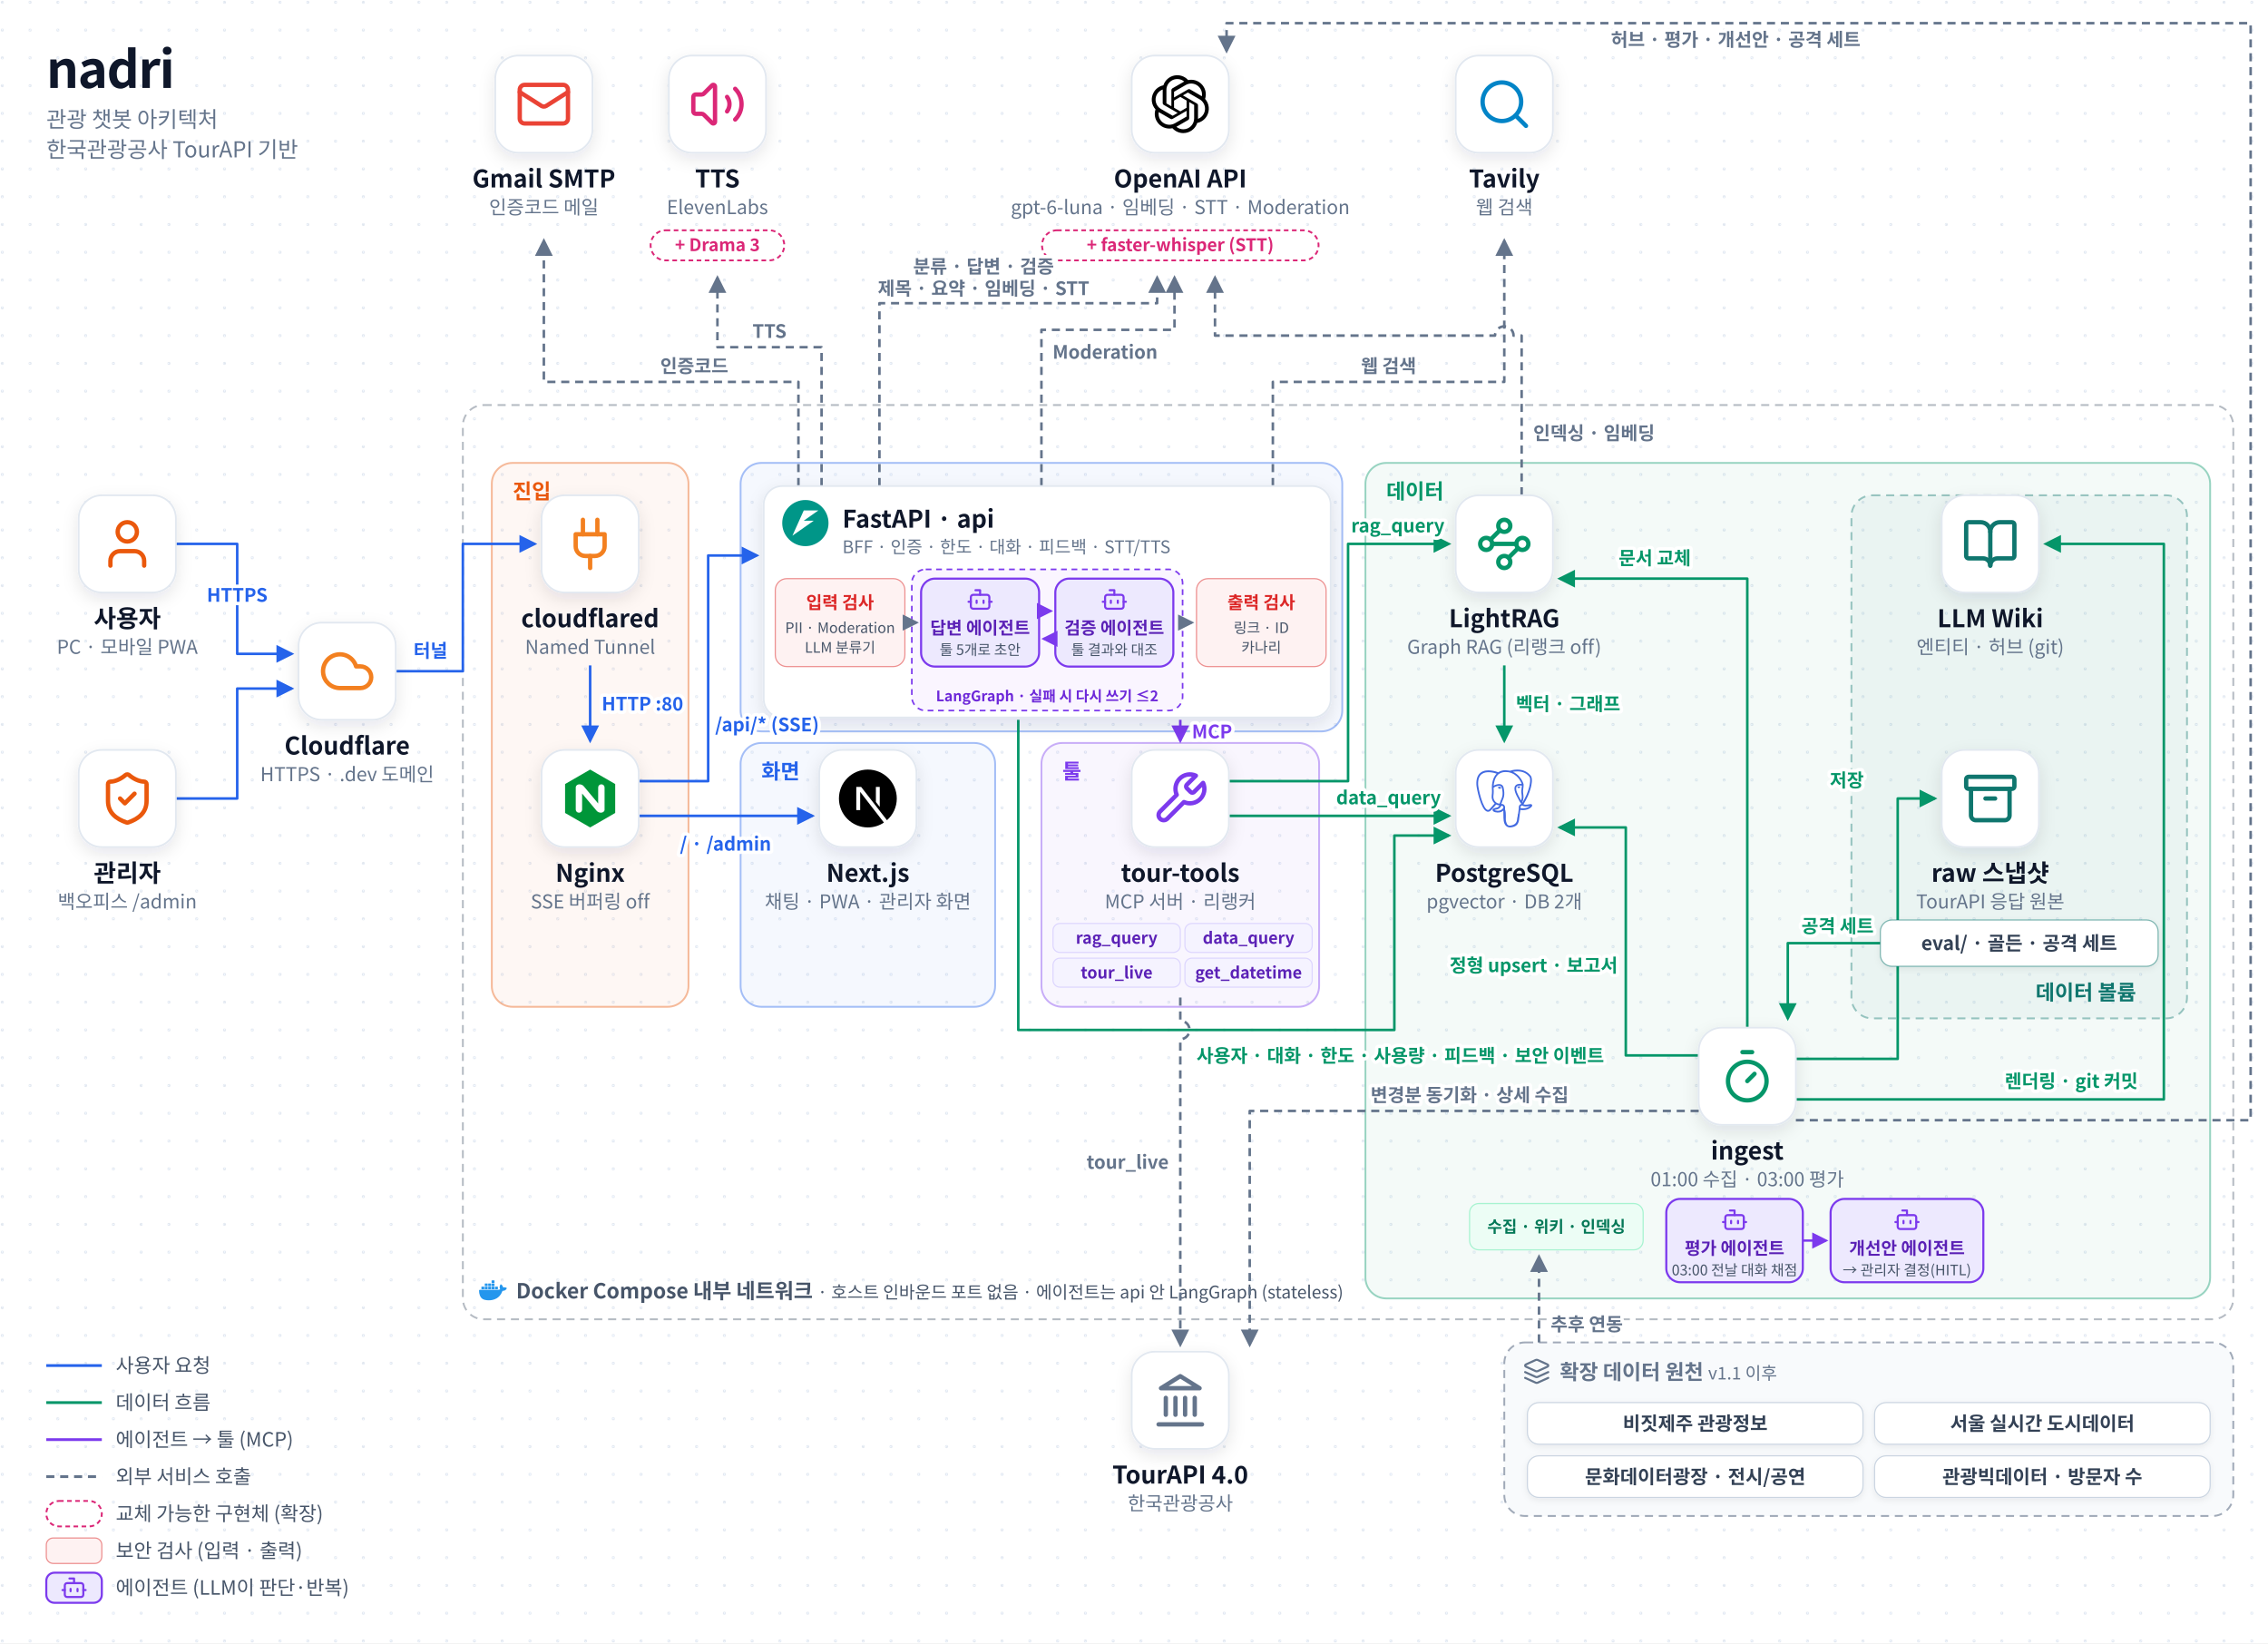
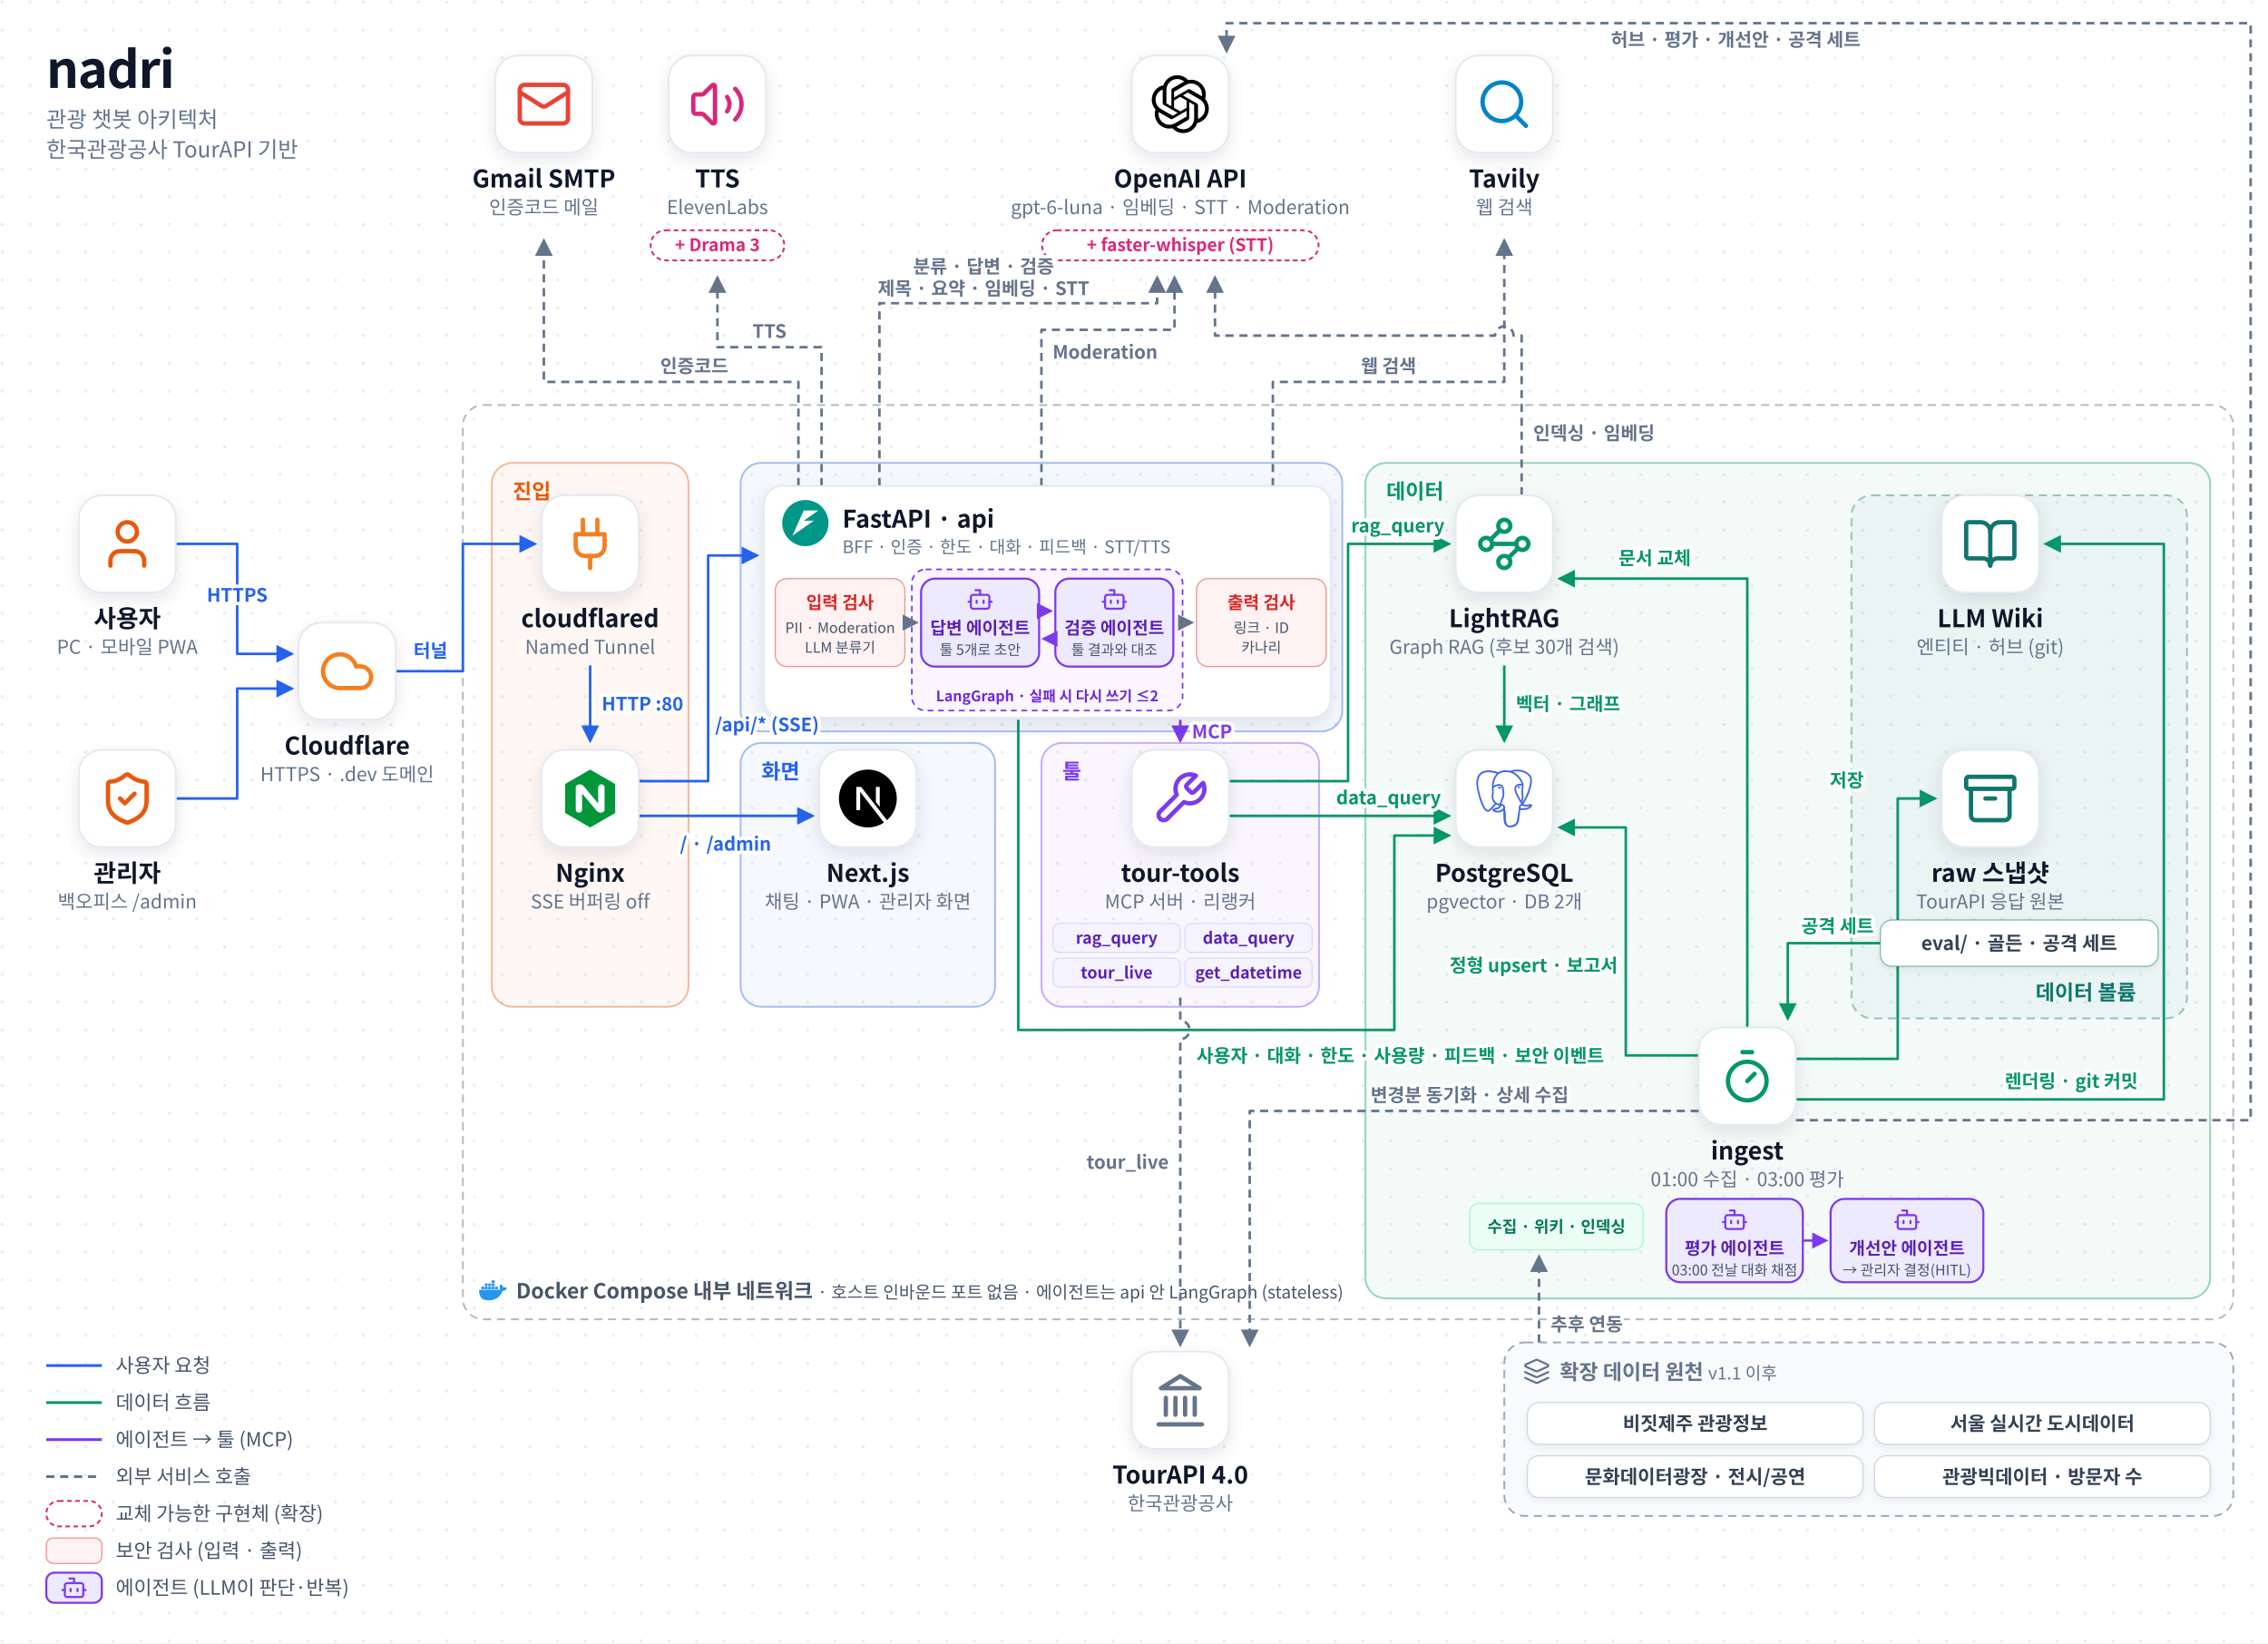
<svg xmlns="http://www.w3.org/2000/svg" width="1960" height="1420" viewBox="0 0 1960 1420">
  <defs>
    <pattern id="dots" width="24" height="24" patternUnits="userSpaceOnUse">
      <circle cx="2" cy="2" r="1.3" fill="#e2e8f0" />
    </pattern>
    <filter id="sh" x="-30%" y="-30%" width="160%" height="170%">
      <feDropShadow dx="0" dy="5" stdDeviation="7" flood-color="#0f172a" flood-opacity="0.10" />
    </filter>
    <filter id="sh2" x="-10%" y="-30%" width="120%" height="170%">
      <feDropShadow dx="0" dy="2" stdDeviation="3" flood-color="#0f172a" flood-opacity="0.07" />
    </filter>
    <marker id="m2563eb" viewBox="0 0 10 10" refX="8.5" refY="5" markerWidth="7" markerHeight="7" orient="auto-start-reverse">
      <path d="M0 0 L10 5 L0 10 z" fill="#2563eb" />
    </marker>
    <marker id="m7c3aed" viewBox="0 0 10 10" refX="8.5" refY="5" markerWidth="7" markerHeight="7" orient="auto-start-reverse">
      <path d="M0 0 L10 5 L0 10 z" fill="#7c3aed" />
    </marker>
    <marker id="m059669" viewBox="0 0 10 10" refX="8.5" refY="5" markerWidth="7" markerHeight="7" orient="auto-start-reverse">
      <path d="M0 0 L10 5 L0 10 z" fill="#059669" />
    </marker>
    <marker id="m64748b" viewBox="0 0 10 10" refX="8.5" refY="5" markerWidth="7" markerHeight="7" orient="auto-start-reverse">
      <path d="M0 0 L10 5 L0 10 z" fill="#64748b" />
    </marker>
    <style>
    text { font-family: 'Noto Sans CJK KR', 'Noto Sans KR', 'Apple SD Gothic Neo', 'Malgun Gothic', sans-serif; text-rendering: geometricPrecision; }
    .nt { font-size: 21px; font-weight: 700; fill: #0f172a; text-anchor: middle; }
    .ns { font-size: 16.5px; fill: #64748b; text-anchor: middle; }
    .ft { font-size: 18px; font-weight: 700; }
    .fs { font-size: 15px; font-weight: 500; }
    .el { font-size: 16px; font-weight: 700; paint-order: stroke; stroke: #ffffff; stroke-width: 6px; stroke-linejoin: round; }
    .pl { font-size: 15px; font-weight: 700; text-anchor: middle; }
    .ch { font-size: 14px; font-weight: 600; fill: #5b21b6; text-anchor: middle; }
    .xp { font-size: 16.5px; font-weight: 600; fill: #334155; text-anchor: middle; }
    .lg { font-size: 17px; fill: #475569; }
    .h1 { font-size: 44px; font-weight: 800; fill: #0f172a; letter-spacing: -1px; }
    .h2 { font-size: 19px; fill: #64748b; }
  </style>
  </defs>
  <style>.cht { font-size: 15px; font-weight: 700; } .chs { font-size: 12.5px; fill: #475569; } .nl { font-size: 21px; font-weight: 700; fill: #0f172a; } .sl { font-size: 15px; fill: #64748b; }</style>
  <rect width="100%" height="100%" fill="#ffffff" />
  <rect width="100%" height="100%" fill="url(#dots)" />
  <text x="40" y="76" class="h1">nadri</text>
  <text x="40" y="110" class="h2">관광 챗봇 아키텍처</text>
  <text x="40" y="136" class="h2">한국관광공사 TourAPI 기반</text>
  <rect x="400" y="350" width="1530" height="790" rx="18" fill="none" stroke="#475569" stroke-opacity="0.4" stroke-width="1.6" stroke-dasharray="7 5" />
  <svg x="414" y="1103" width="24" height="24" viewBox="0 0 24 24">
    <g fill="#2496ED">
      <path d="M13.983 11.078h2.119a.186.186 0 00.186-.185V9.006a.186.186 0 00-.186-.186h-2.119a.185.185 0 00-.185.185v1.888c0 .102.083.185.185.185m-2.954-5.43h2.118a.186.186 0 00.186-.186V3.574a.186.186 0 00-.186-.185h-2.118a.185.185 0 00-.185.185v1.888c0 .102.082.185.185.185m0 2.716h2.118a.187.187 0 00.186-.186V6.29a.186.186 0 00-.186-.185h-2.118a.185.185 0 00-.185.185v1.887c0 .102.082.185.185.186m-2.93 0h2.12a.186.186 0 00.184-.186V6.29a.185.185 0 00-.185-.185H8.1a.185.185 0 00-.185.185v1.887c0 .102.083.185.185.186m-2.964 0h2.119a.186.186 0 00.185-.186V6.29a.185.185 0 00-.185-.185H5.136a.186.186 0 00-.186.185v1.887c0 .102.084.185.186.186m5.893 2.715h2.118a.186.186 0 00.186-.185V9.006a.186.186 0 00-.186-.186h-2.118a.185.185 0 00-.185.185v1.888c0 .102.082.185.185.185m-2.93 0h2.12a.185.185 0 00.184-.185V9.006a.185.185 0 00-.184-.186h-2.12a.185.185 0 00-.184.185v1.888c0 .102.083.185.185.185m-2.964 0h2.119a.185.185 0 00.185-.185V9.006a.185.185 0 00-.184-.186h-2.12a.186.186 0 00-.186.186v1.887c0 .102.084.185.186.185m-2.92 0h2.12a.185.185 0 00.184-.185V9.006a.185.185 0 00-.184-.186h-2.12a.185.185 0 00-.184.185v1.888c0 .102.082.185.185.185M23.763 9.89c-.065-.051-.672-.51-1.954-.51-.338.001-.676.03-1.01.087-.248-1.7-1.653-2.53-1.716-2.566l-.344-.199-.226.327c-.284.438-.49.922-.612 1.43-.23.97-.09 1.882.403 2.661-.595.332-1.55.413-1.744.42H.751a.751.751 0 00-.75.748 11.376 11.376 0 00.692 4.062c.545 1.428 1.355 2.48 2.41 3.124 1.18.723 3.1 1.137 5.275 1.137.983.003 1.963-.086 2.93-.266a12.248 12.248 0 003.823-1.389c.98-.567 1.86-1.288 2.61-2.136 1.252-1.418 1.998-2.997 2.553-4.4h.221c1.372 0 2.215-.549 2.68-1.009.309-.293.55-.65.707-1.046l.098-.288Z" />
    </g>
  </svg>
  <text x="446" y="1122" class="ft" fill="#475569">Docker Compose 내부 네트워크 <tspan class="fs">· 호스트 인바운드 포트 없음 · 에이전트는 api 안 LangGraph (stateless)</tspan>
  </text>
  <rect x="425" y="400" width="170" height="470" rx="18" fill="#ea580c" fill-opacity="0.045" stroke="#ea580c" stroke-opacity="0.4" stroke-width="1.6" />
  <text x="443" y="431" class="ft" fill="#ea580c" text-anchor="start">진입</text>
  <rect x="640" y="400" width="520" height="232" rx="18" fill="#2563eb" fill-opacity="0.045" stroke="#2563eb" stroke-opacity="0.4" stroke-width="1.6" />
  <text x="1116" y="616" class="ft" fill="#2563eb" text-anchor="end">API</text>
  <rect x="640" y="642" width="220" height="228" rx="18" fill="#2563eb" fill-opacity="0.045" stroke="#2563eb" stroke-opacity="0.4" stroke-width="1.6" />
  <text x="658" y="673" class="ft" fill="#2563eb" text-anchor="start">화면</text>
  <rect x="900" y="642" width="240" height="228" rx="18" fill="#7c3aed" fill-opacity="0.045" stroke="#7c3aed" stroke-opacity="0.4" stroke-width="1.6" />
  <text x="918" y="673" class="ft" fill="#7c3aed" text-anchor="start">툴</text>
  <rect x="1180" y="400" width="730" height="722" rx="18" fill="#059669" fill-opacity="0.045" stroke="#059669" stroke-opacity="0.4" stroke-width="1.6" />
  <text x="1198" y="431" class="ft" fill="#059669" text-anchor="start">데이터</text>
  <rect x="1600" y="428" width="290" height="452" rx="18" fill="#0f766e" fill-opacity="0.04" stroke="#0f766e" stroke-opacity="0.4" stroke-width="1.6" stroke-dasharray="7 5" />
  <text x="1846" y="864" class="ft" fill="#0f766e" text-anchor="end">데이터 볼륨</text>
  <rect x="1300" y="1160" width="630" height="150" rx="18" fill="#f8fafc" stroke="#64748b" stroke-opacity="0.6" stroke-width="1.6" stroke-dasharray="7 5" />
  <svg x="1316" y="1173" width="24" height="24" viewBox="0 0 24 24">
    <g fill="none" stroke="#64748b" stroke-width="1.8" stroke-linecap="round" stroke-linejoin="round">
      <path d="m12.83 2.18a2 2 0 0 0-1.66 0L2.6 6.08a1 1 0 0 0 0 1.83l8.58 3.91a2 2 0 0 0 1.66 0l8.58-3.9a1 1 0 0 0 0-1.83Z" />
      <path d="m22 17.65-9.17 4.16a2 2 0 0 1-1.66 0L2 17.65" />
      <path d="m22 12.65-9.17 4.16a2 2 0 0 1-1.66 0L2 12.65" />
    </g>
  </svg>
  <text x="1348" y="1192" class="ft" fill="#64748b">확장 데이터 원천 <tspan class="fs">v1.1 이후</tspan>
  </text>
  <path d="M152 470 H205 V565 H252" fill="none" stroke="#2563eb" stroke-width="2.2" stroke-linejoin="round" marker-end="url(#m2563eb)" />
  <path d="M152 690 H205 V595 H252" fill="none" stroke="#2563eb" stroke-width="2.2" stroke-linejoin="round" marker-end="url(#m2563eb)" />
  <path d="M342 580 H400 V470 H462" fill="none" stroke="#2563eb" stroke-width="2.2" stroke-linejoin="round" marker-end="url(#m2563eb)" />
  <path d="M510 575 V640" fill="none" stroke="#2563eb" stroke-width="2.2" stroke-linejoin="round" marker-end="url(#m2563eb)" />
  <path d="M552 705 H702" fill="none" stroke="#2563eb" stroke-width="2.2" stroke-linejoin="round" marker-end="url(#m2563eb)" />
  <path d="M552 675 H612 V480 H654" fill="none" stroke="#2563eb" stroke-width="2.2" stroke-linejoin="round" marker-end="url(#m2563eb)" />
  <path d="M1020 622 V640" fill="none" stroke="#7c3aed" stroke-width="2.2" stroke-linejoin="round" marker-end="url(#m7c3aed)" />
  <path d="M1062 675 H1165 V470 H1252" fill="none" stroke="#059669" stroke-width="2.2" stroke-linejoin="round" marker-end="url(#m059669)" />
  <path d="M1062 705 H1252" fill="none" stroke="#059669" stroke-width="2.2" stroke-linejoin="round" marker-end="url(#m059669)" />
  <path d="M1300 575 V640" fill="none" stroke="#059669" stroke-width="2.2" stroke-linejoin="round" marker-end="url(#m059669)" />
  <path d="M880 622 V890 H1205 V722 H1252" fill="none" stroke="#059669" stroke-width="2.2" stroke-linejoin="round" marker-end="url(#m059669)" />
  <path d="M1468 912 H1405 V715 H1348" fill="none" stroke="#059669" stroke-width="2.2" stroke-linejoin="round" marker-end="url(#m059669)" />
  <path d="M1510 888 V500 H1348" fill="none" stroke="#059669" stroke-width="2.2" stroke-linejoin="round" marker-end="url(#m059669)" />
  <path d="M1552 915 H1640 V690 H1672" fill="none" stroke="#059669" stroke-width="2.2" stroke-linejoin="round" marker-end="url(#m059669)" />
  <path d="M1552 950 H1870 V470 H1768" fill="none" stroke="#059669" stroke-width="2.2" stroke-linejoin="round" marker-end="url(#m059669)" />
  <path d="M1625 815 H1545 V880" fill="none" stroke="#059669" stroke-width="2.2" stroke-linejoin="round" marker-end="url(#m059669)" />
  <path d="M690 420 V330 H470 V208" fill="none" stroke="#64748b" stroke-width="2.2" stroke-linejoin="round" stroke-dasharray="7 5" marker-end="url(#m64748b)" />
  <path d="M710 420 V300 H620 V240" fill="none" stroke="#64748b" stroke-width="2.2" stroke-linejoin="round" stroke-dasharray="7 5" marker-end="url(#m64748b)" />
  <path d="M760 420 V262 H1000 V240" fill="none" stroke="#64748b" stroke-width="2.2" stroke-linejoin="round" stroke-dasharray="7 5" marker-end="url(#m64748b)" />
  <path d="M900 420 V285 H1015 V240" fill="none" stroke="#64748b" stroke-width="2.2" stroke-linejoin="round" stroke-dasharray="7 5" marker-end="url(#m64748b)" />
  <path d="M1100 420 V330 H1300 V208" fill="none" stroke="#64748b" stroke-width="2.2" stroke-linejoin="round" stroke-dasharray="7 5" marker-end="url(#m64748b)" />
  <path d="M1315 428 V290 H1308 A8 8 0 0 0 1292 290 H1050 V240" fill="none" stroke="#64748b" stroke-width="2.2" stroke-linejoin="round" stroke-dasharray="7 5" marker-end="url(#m64748b)" />
  <path d="M1552 968 H1945 V20 H1060 V44" fill="none" stroke="#64748b" stroke-width="2.2" stroke-linejoin="round" stroke-dasharray="7 5" marker-end="url(#m64748b)" />
  <path d="M1020 862 V882 A8 8 0 0 1 1020 898 V1162" fill="none" stroke="#64748b" stroke-width="2.2" stroke-linejoin="round" stroke-dasharray="7 5" marker-end="url(#m64748b)" />
  <path d="M1468 960 H1080 V1162" fill="none" stroke="#64748b" stroke-width="2.2" stroke-linejoin="round" stroke-dasharray="7 5" marker-end="url(#m64748b)" />
  <path d="M1330 1160 V1086" fill="none" stroke="#64748b" stroke-width="2.2" stroke-linejoin="round" stroke-dasharray="7 5" marker-end="url(#m64748b)" />
  <rect x="68" y="428" width="84" height="84" rx="20" fill="#ffffff" stroke="#e2e8f0" stroke-width="1.5" filter="url(#sh)" />
  <svg x="85" y="445" width="50" height="50" viewBox="0 0 24 24">
    <g fill="none" stroke="#ea580c" stroke-width="1.8" stroke-linecap="round" stroke-linejoin="round">
      <path d="M19 21v-2a4 4 0 0 0-4-4H9a4 4 0 0 0-4 4v2" />
      <circle cx="12" cy="7" r="4" />
    </g>
  </svg>
  <text x="110" y="542" class="nt">사용자</text>
  <text x="110" y="565" class="ns">PC · 모바일 PWA</text>
  <rect x="68" y="648" width="84" height="84" rx="20" fill="#ffffff" stroke="#e2e8f0" stroke-width="1.5" filter="url(#sh)" />
  <svg x="85" y="665" width="50" height="50" viewBox="0 0 24 24">
    <g fill="none" stroke="#ea580c" stroke-width="1.8" stroke-linecap="round" stroke-linejoin="round">
      <path d="M20 13c0 5-3.5 7.5-7.66 8.95a1 1 0 0 1-.67-.01C7.5 20.5 4 18 4 13V6a1 1 0 0 1 1-1c2 0 4.5-1.2 6.24-2.72a1.17 1.17 0 0 1 1.52 0C14.51 3.81 17 5 19 5a1 1 0 0 1 1 1z" />
      <path d="m9 12 2 2 4-4" />
    </g>
  </svg>
  <text x="110" y="762" class="nt">관리자</text>
  <text x="110" y="785" class="ns">백오피스 /admin</text>
  <rect x="258" y="538" width="84" height="84" rx="20" fill="#ffffff" stroke="#e2e8f0" stroke-width="1.5" filter="url(#sh)" />
  <svg x="275" y="555" width="50" height="50" viewBox="0 0 24 24">
    <g fill="none" stroke="#f38020" stroke-width="1.8" stroke-linecap="round" stroke-linejoin="round">
      <path d="M17.5 19H9a7 7 0 1 1 6.71-9h1.79a4.5 4.5 0 1 1 0 9Z" />
    </g>
  </svg>
  <text x="300" y="652" class="nt">Cloudflare</text>
  <text x="300" y="675" class="ns">HTTPS · .dev 도메인</text>
  <rect x="468" y="428" width="84" height="84" rx="20" fill="#ffffff" stroke="#e2e8f0" stroke-width="1.5" filter="url(#sh)" />
  <svg x="485" y="445" width="50" height="50" viewBox="0 0 24 24">
    <g fill="none" stroke="#f38020" stroke-width="1.8" stroke-linecap="round" stroke-linejoin="round">
      <path d="M12 22v-5" />
      <path d="M9 8V2" />
      <path d="M15 8V2" />
      <path d="M18 8v5a4 4 0 0 1-4 4h-4a4 4 0 0 1-4-4V8Z" />
    </g>
  </svg>
  <text x="510" y="542" class="nt">cloudflared</text>
  <text x="510" y="565" class="ns">Named Tunnel</text>
  <rect x="468" y="648" width="84" height="84" rx="20" fill="#ffffff" stroke="#e2e8f0" stroke-width="1.5" filter="url(#sh)" />
  <svg x="485" y="665" width="50" height="50" viewBox="0 0 24 24">
    <g fill="#009639">
      <path d="M12 0L1.605 6v12L12 24l10.395-6V6L12 0zm6 16.59c0 .705-.646 1.29-1.529 1.29-.631 0-1.351-.255-1.801-.81l-6-7.141v6.66c0 .721-.57 1.29-1.274 1.29H7.32c-.721 0-1.29-.6-1.29-1.29V7.41c0-.705.63-1.29 1.5-1.29.646 0 1.38.255 1.83.81l5.97 7.141V7.41c0-.721.6-1.29 1.29-1.29h.075c.72 0 1.29.6 1.29 1.29v9.18H18z" />
    </g>
  </svg>
  <text x="510" y="762" class="nt">Nginx</text>
  <text x="510" y="785" class="ns">SSE 버퍼링 off</text>
  <rect x="660" y="420" width="490" height="200" rx="16" fill="#ffffff" stroke="#e2e8f0" stroke-width="1.5" filter="url(#sh)" />
  <svg x="676" y="432" width="40" height="40" viewBox="0 0 24 24">
    <g fill="#009688">
      <path d="M12 .039C5.373.038 0 5.393 0 11.999c-.001 6.607 5.372 11.963 12 11.963 6.628 0 12.001-5.356 12-11.963-0-6.606-5.373-11.96-12-11.96m-.829 5.415h7.55l-7.58 5.328h5.183L5.279 18.544q2.947-6.544 5.892-13.09" />
    </g>
  </svg>
  <text x="728" y="456" class="nl">FastAPI · api</text>
  <text x="728" y="478" class="sl">BFF · 인증 · 한도 · 대화 · 피드백 · STT/TTS</text>
  <rect x="788" y="492" width="234" height="122" rx="12" fill="#faf5ff" stroke="#7c3aed" stroke-width="1.4" stroke-dasharray="5 4" />
  <rect x="670" y="500" width="112" height="76" rx="10" fill="#fef2f2" stroke="#dc2626" stroke-opacity="0.5" />
  <text x="726.0" y="526" class="cht" fill="#dc2626" text-anchor="middle">입력 검사</text>
  <text x="726.0" y="547" class="chs" text-anchor="middle">PII · Moderation</text>
  <text x="726.0" y="564" class="chs" text-anchor="middle">LLM 분류기</text>
  <rect x="796" y="500" width="102" height="76" rx="12" fill="#ede9fe" stroke="#7c3aed" stroke-width="1.8" />
  <svg x="835.0" y="506" width="24" height="24" viewBox="0 0 24 24">
    <g fill="none" stroke="#7c3aed" stroke-width="1.8" stroke-linecap="round" stroke-linejoin="round">
      <path d="M12 8V4H8" />
      <rect width="16" height="12" x="4" y="8" rx="2" />
      <path d="M2 14h2" />
      <path d="M20 14h2" />
      <path d="M15 13v2" />
      <path d="M9 13v2" />
    </g>
  </svg>
  <text x="847.0" y="548" class="cht" fill="#5b21b6" text-anchor="middle">답변 에이전트</text>
  <text x="847.0" y="566" class="chs" text-anchor="middle">툴 5개로 초안</text>
  <rect x="912" y="500" width="102" height="76" rx="12" fill="#ede9fe" stroke="#7c3aed" stroke-width="1.8" />
  <svg x="951.0" y="506" width="24" height="24" viewBox="0 0 24 24">
    <g fill="none" stroke="#7c3aed" stroke-width="1.8" stroke-linecap="round" stroke-linejoin="round">
      <path d="M12 8V4H8" />
      <rect width="16" height="12" x="4" y="8" rx="2" />
      <path d="M2 14h2" />
      <path d="M20 14h2" />
      <path d="M15 13v2" />
      <path d="M9 13v2" />
    </g>
  </svg>
  <text x="963.0" y="548" class="cht" fill="#5b21b6" text-anchor="middle">검증 에이전트</text>
  <text x="963.0" y="566" class="chs" text-anchor="middle">툴 결과와 대조</text>
  <rect x="1034" y="500" width="112" height="76" rx="10" fill="#fef2f2" stroke="#dc2626" stroke-opacity="0.5" />
  <text x="1090.0" y="526" class="cht" fill="#dc2626" text-anchor="middle">출력 검사</text>
  <text x="1090.0" y="547" class="chs" text-anchor="middle">링크 · ID</text>
  <text x="1090.0" y="564" class="chs" text-anchor="middle">카나리</text>
  <text x="905" y="606" class="chs" text-anchor="middle" style="fill:#6d28d9;font-weight:700">LangGraph · 실패 시 다시 쓰기 ≤2</text>
  <path d="M782 538 H792" stroke="#94a3b8" stroke-width="2" marker-end="url(#m64748b)" />
  <path d="M898 528 H908" stroke="#7c3aed" stroke-width="2" marker-end="url(#m7c3aed)" />
  <path d="M912 552 H902" stroke="#7c3aed" stroke-width="2" marker-end="url(#m7c3aed)" />
  <path d="M1022 538 H1030" stroke="#94a3b8" stroke-width="2" marker-end="url(#m64748b)" />
  <rect x="708" y="648" width="84" height="84" rx="20" fill="#ffffff" stroke="#e2e8f0" stroke-width="1.5" filter="url(#sh)" />
  <svg x="725" y="665" width="50" height="50" viewBox="0 0 24 24">
    <g fill="#000000">
      <path d="M18.665 21.978C16.758 23.255 14.465 24 12 24 5.377 24 0 18.623 0 12S5.377 0 12 0s12 5.377 12 12c0 3.583-1.574 6.801-4.067 9.001L9.219 7.2H7.2v9.596h1.615V9.251l9.85 12.727Zm-3.332-8.533 1.6 2.061V7.2h-1.6v6.245Z" />
    </g>
  </svg>
  <text x="750" y="762" class="nt">Next.js</text>
  <text x="750" y="785" class="ns">채팅 · PWA · 관리자 화면</text>
  <rect x="978" y="648" width="84" height="84" rx="20" fill="#ffffff" stroke="#e2e8f0" stroke-width="1.5" filter="url(#sh)" />
  <svg x="995" y="665" width="50" height="50" viewBox="0 0 24 24">
    <g fill="none" stroke="#7c3aed" stroke-width="1.8" stroke-linecap="round" stroke-linejoin="round">
      <path d="M14.7 6.3a1 1 0 0 0 0 1.4l1.6 1.6a1 1 0 0 0 1.4 0l3.77-3.77a6 6 0 0 1-7.94 7.94l-6.91 6.91a2.12 2.12 0 0 1-3-3l6.91-6.91a6 6 0 0 1 7.94-7.94l-3.76 3.76z" />
    </g>
  </svg>
  <text x="1020" y="762" class="nt">tour-tools</text>
  <text x="1020" y="785" class="ns">MCP 서버 · 리랭커</text>
  <rect x="910" y="798" width="110" height="25" rx="6" fill="#f5f3ff" stroke="#ddd6fe" />
  <text x="965" y="815.5" class="ch">rag_query</text>
  <rect x="1024" y="798" width="110" height="25" rx="6" fill="#f5f3ff" stroke="#ddd6fe" />
  <text x="1079" y="815.5" class="ch">data_query</text>
  <rect x="910" y="828" width="110" height="25" rx="6" fill="#f5f3ff" stroke="#ddd6fe" />
  <text x="965" y="845.5" class="ch">tour_live</text>
  <rect x="1024" y="828" width="110" height="25" rx="6" fill="#f5f3ff" stroke="#ddd6fe" />
  <text x="1079" y="845.5" class="ch">get_datetime</text>
  <rect x="1258" y="428" width="84" height="84" rx="20" fill="#ffffff" stroke="#e2e8f0" stroke-width="1.5" filter="url(#sh)" />
  <svg x="1275" y="445" width="50" height="50" viewBox="0 0 24 24">
    <g fill="none" stroke="#059669" stroke-width="1.8" stroke-linecap="round" stroke-linejoin="round">
      <circle cx="12" cy="4.5" r="2.5" />
      <path d="m10.2 6.3-3.9 3.9" />
      <circle cx="4.5" cy="12" r="2.5" />
      <path d="M7 12h10" />
      <circle cx="19.5" cy="12" r="2.5" />
      <path d="m13.8 17.7 3.9-3.9" />
      <circle cx="12" cy="19.5" r="2.5" />
    </g>
  </svg>
  <text x="1300" y="542" class="nt">LightRAG</text>
-   <text x="1300" y="565" class="ns">Graph RAG (리랭크 off)</text>
+   <text x="1300" y="565" class="ns">Graph RAG (후보 30개 검색)</text>
  <rect x="1258" y="648" width="84" height="84" rx="20" fill="#ffffff" stroke="#e2e8f0" stroke-width="1.5" filter="url(#sh)" />
  <svg x="1275" y="665" width="50" height="50" viewBox="0 0 24 24">
    <g fill="#4169E1">
      <path d="M23.559 14.723a.527.527 0 0 0-.056-.119c-.139-.263-.477-.342-1.007-.232-1.653.341-2.293.131-2.526-.019 1.342-2.048 2.445-4.522 3.041-6.83.271-1.051.798-3.524.122-4.732a1.564 1.564 0 0 0-.151-.235C21.693.909 19.801.025 17.51.001c-1.495-.016-2.771.346-3.116.479a9.449 9.449 0 0 0-.516-.082 8.044 8.044 0 0 0-1.311-.128c-1.182-.018-2.204.264-3.05.841-.857-.321-4.789-1.645-7.222.079C.936 2.153.309 3.873.43 6.304c.041.818.507 3.334 1.242 5.744.46 1.506.939 2.702 1.433 3.582.553.994 1.126 1.593 1.714 1.79.447.149 1.133.144 1.858-.728.801-.964 1.59-1.826 1.945-2.207.435.235.906.362 1.39.377a.057.057 0 0 0 0.0.004 11.031 11.031 0 0 0-.247.305c-.339.43-.409.52-1.5.744-.31.064-1.134.234-1.146.811-.003.122.033.231.092.327.227.423.922.61 1.015.633 1.335.334 2.504.092 3.371-.679-.017 2.231.077 4.417.345 5.087.221.553.762 1.905 2.469 1.904.251 0 .526-.029.83-.094 1.782-.382 2.556-1.17 2.855-2.906.15-.871.402-2.875.539-4.101.017-.07.036-.121.057-.136.001-.001.07-.047.427.031a.367.367 0 0 0 .044.007l.254.022.015.001c.847.038 1.911-.143 2.531-.431.644-.299 1.806-1.032 1.595-1.67zM2.371 11.877c-.744-2.436-1.178-4.885-1.212-5.572-.109-2.171.417-3.683 1.562-4.493 1.837-1.299 4.84-.541 6.108-.13-.003.003-.007.006-.01.009-2.024 2.044-1.976 5.536-1.971 5.75-0.0.082.007.199.016.359.035.587.1 1.68-.073 2.918-.161 1.15.194 2.276.973 3.089.081.084.165.163.252.237-.347.371-1.1 1.193-1.903 2.158-.568.682-.96.552-1.089.509-.392-.131-.813-.587-1.238-1.322-.48-.839-.964-2.032-1.415-3.513zm6.007 5.087c-.171-.043-.327-.113-.432-.177.089-.039.237-.09.483-.141 1.283-.264 1.482-.451 1.914-1.0.099-.126.212-.269.367-.443a.355.355 0 0 0 .074-.13c.171-.151.272-.11.437-.042.156.065.308.26.369.475.029.102.062.294-.045.444-.904 1.266-2.222 1.249-3.168 1.013zm2.094-3.988-.052.141c-.133.357-.257.688-.333 1.003-.667-.002-1.317-.287-1.81-.802-.628-.655-.913-1.566-.782-2.5.183-1.308.115-2.447.079-3.059-.005-.086-.009-.161-.012-.22.296-.262 1.666-.996 2.643-.772.446.102.718.406.831.928.585 2.704.077 3.831-.33 4.736-.084.187-.163.363-.231.545zm7.364 4.572c-.017.177-.036.376-.062.596l-.146.438a.355.355 0 0 0-.018.108c-.006.475-.054.649-.115.869-.063.229-.135.489-.179 1.058-.11 1.414-.878 2.227-2.417 2.557-1.516.325-1.784-.497-2.021-1.222a6.582 6.582 0 0 0-.077-.227c-.215-.586-.191-1.412-.157-2.555.017-.561-.025-1.901-.33-2.646.004-.293.011-.591.019-.892a.353.353 0 0 0-.015-.113 1.493 1.493 0 0 0-.044-.208c-.123-.428-.421-.787-.78-.935-.142-.059-.404-.167-.718-.087.067-.276.183-.588.309-.925l.053-.142c.059-.16.134-.326.213-.501.426-.948 1.011-2.245.377-5.177-.237-1.098-1.03-1.634-2.232-1.51-.721.075-1.38.365-1.709.532a5.672 5.672 0 0 0-.196.104c.092-1.106.439-3.174 1.736-4.482a4.031 4.031 0 0 1 .303-.276.353.353 0 0 0 .145-.064c.752-.571 1.694-.851 2.802-.833.409.007.802.034 1.174.081 1.939.354 3.244 1.447 4.036 2.383.814.962 1.255 1.931 1.431 2.454-1.323-.135-2.223.127-2.68.779-.993 1.419.543 4.173 1.281 5.496.135.243.252.452.289.541.24.583.551.971.779 1.255.07.087.137.171.189.245-.401.116-1.121.383-1.055 1.717-.012.156-.042.447-.083.815-.046.208-.07.46-.099.766zm.89-1.621c-.041-.832.269-.918.597-1.01a2.857 2.857 0 0 0 .135-.041 1.202 1.202 0 0 0 .134.103c.57.377 1.582.421 3.007.134-.202.177-.519.399-.953.601-.41.19-1.096.333-1.747.364-.72.034-1.086-.081-1.172-.151zm.57-9.271c-.006.351-.054.669-.105 1.002-.055.358-.112.727-.126 1.176-.014.437.04.891.093 1.33.107.887.216 1.8-.207 2.701a3.527 3.527 0 0 1-.188-.386c-.053-.128-.167-.333-.325-.616-.616-1.104-2.057-3.69-1.319-4.745.38-.543 1.341-.566 2.178-.463zm.228 7.014a12.376 12.376 0 0 0-.085-.107l-.035-.044c.726-1.2.584-2.386.458-3.438-.052-.432-.101-.84-.088-1.223.013-.406.067-.754.118-1.091.064-.415.129-.844.111-1.351.013-.053.019-.116.012-.19-.046-.485-.6-1.938-1.729-3.253-.608-.707-1.49-1.497-2.689-2.039.525-.107 1.233-.203 2.024-.186 2.051.046 3.675.814 4.824 2.282a.908.908 0 0 1 .067.1c.723 1.356-.276 6.275-2.987 10.54zm-8.817-6.116c-.025.179-.309.422-.621.422a.582.582 0 0 1-.081-.006c-.187-.026-.377-.144-.506-.316-.046-.06-.12-.178-.105-.284.005-.04.026-.099.092-.149.118-.089.352-.123.61-.087.316.044.643.194.611.419zm7.931-.411c.011.079-.049.201-.153.31-.068.072-.212.196-.408.223a.546.546 0 0 1-.075.005c-.293 0-.541-.234-.561-.372-.024-.176.264-.311.561-.352.297-.041.611.009.636.185z" />
    </g>
  </svg>
  <text x="1300" y="762" class="nt">PostgreSQL</text>
  <text x="1300" y="785" class="ns">pgvector · DB 2개</text>
  <rect x="1678" y="428" width="84" height="84" rx="20" fill="#ffffff" stroke="#e2e8f0" stroke-width="1.5" filter="url(#sh)" />
  <svg x="1695" y="445" width="50" height="50" viewBox="0 0 24 24">
    <g fill="none" stroke="#0f766e" stroke-width="1.8" stroke-linecap="round" stroke-linejoin="round">
      <path d="M12 7v14" />
      <path d="M3 18a1 1 0 0 1-1-1V4a1 1 0 0 1 1-1h5a4 4 0 0 1 4 4 4 4 0 0 1 4-4h5a1 1 0 0 1 1 1v13a1 1 0 0 1-1 1h-6a3 3 0 0 0-3 3 3 3 0 0 0-3-3z" />
    </g>
  </svg>
  <text x="1720" y="542" class="nt">LLM Wiki</text>
  <text x="1720" y="565" class="ns">엔티티 · 허브 (git)</text>
  <rect x="1678" y="648" width="84" height="84" rx="20" fill="#ffffff" stroke="#e2e8f0" stroke-width="1.5" filter="url(#sh)" />
  <svg x="1695" y="665" width="50" height="50" viewBox="0 0 24 24">
    <g fill="none" stroke="#0f766e" stroke-width="1.8" stroke-linecap="round" stroke-linejoin="round">
      <rect width="20" height="5" x="2" y="3" rx="1" />
      <path d="M4 8v11a2 2 0 0 0 2 2h12a2 2 0 0 0 2-2V8" />
      <path d="M10 12h4" />
    </g>
  </svg>
  <text x="1720" y="762" class="nt">raw 스냅샷</text>
  <text x="1720" y="785" class="ns">TourAPI 응답 원본</text>
  <rect x="1625" y="795" width="240" height="40" rx="10" fill="#ffffff" stroke="#0f766e" stroke-opacity="0.5" filter="url(#sh2)" />
  <text x="1745" y="821" class="xp">eval/ · 골든 · 공격 세트</text>
  <rect x="1468" y="888" width="84" height="84" rx="20" fill="#ffffff" stroke="#e2e8f0" stroke-width="1.5" filter="url(#sh)" />
  <svg x="1485" y="905" width="50" height="50" viewBox="0 0 24 24">
    <g fill="none" stroke="#059669" stroke-width="1.8" stroke-linecap="round" stroke-linejoin="round">
      <line x1="10" x2="14" y1="2" y2="2" />
      <line x1="12" x2="15" y1="14" y2="11" />
      <circle cx="12" cy="14" r="8" />
    </g>
  </svg>
  <text x="1510" y="1002" class="nt">ingest</text>
  <text x="1510" y="1025" class="ns">01:00 수집 · 03:00 평가</text>
  <rect x="1270" y="1040" width="150" height="40" rx="8" fill="#ecfdf5" stroke="#a7f3d0" />
  <text x="1345" y="1065" class="ch" style="fill:#047857">수집 · 위키 · 인덱싱</text>
  <rect x="1440" y="1036" width="118" height="72" rx="12" fill="#ede9fe" stroke="#7c3aed" stroke-width="1.8" />
  <svg x="1487.0" y="1042" width="24" height="24" viewBox="0 0 24 24">
    <g fill="none" stroke="#7c3aed" stroke-width="1.8" stroke-linecap="round" stroke-linejoin="round">
      <path d="M12 8V4H8" />
      <rect width="16" height="12" x="4" y="8" rx="2" />
      <path d="M2 14h2" />
      <path d="M20 14h2" />
      <path d="M15 13v2" />
      <path d="M9 13v2" />
    </g>
  </svg>
  <text x="1499.0" y="1084" class="cht" fill="#5b21b6" text-anchor="middle">평가 에이전트</text>
  <text x="1499.0" y="1102" class="chs" text-anchor="middle">03:00 전날 대화 채점</text>
  <rect x="1582" y="1036" width="132" height="72" rx="12" fill="#ede9fe" stroke="#7c3aed" stroke-width="1.8" />
  <svg x="1636.0" y="1042" width="24" height="24" viewBox="0 0 24 24">
    <g fill="none" stroke="#7c3aed" stroke-width="1.8" stroke-linecap="round" stroke-linejoin="round">
      <path d="M12 8V4H8" />
      <rect width="16" height="12" x="4" y="8" rx="2" />
      <path d="M2 14h2" />
      <path d="M20 14h2" />
      <path d="M15 13v2" />
      <path d="M9 13v2" />
    </g>
  </svg>
  <text x="1648.0" y="1084" class="cht" fill="#5b21b6" text-anchor="middle">개선안 에이전트</text>
  <text x="1648.0" y="1102" class="chs" text-anchor="middle">→ 관리자 결정(HITL)</text>
  <path d="M1558 1072 H1578" stroke="#7c3aed" stroke-width="2" marker-end="url(#m7c3aed)" />
  <rect x="428" y="48" width="84" height="84" rx="20" fill="#ffffff" stroke="#e2e8f0" stroke-width="1.5" filter="url(#sh)" />
  <svg x="445" y="65" width="50" height="50" viewBox="0 0 24 24">
    <g fill="none" stroke="#ea4335" stroke-width="1.8" stroke-linecap="round" stroke-linejoin="round">
      <rect width="20" height="16" x="2" y="4" rx="2" />
      <path d="m22 7-8.97 5.7a1.94 1.94 0 0 1-2.06 0L2 7" />
    </g>
  </svg>
  <text x="470" y="162" class="nt">Gmail SMTP</text>
  <text x="470" y="185" class="ns">인증코드 메일</text>
  <rect x="578" y="48" width="84" height="84" rx="20" fill="#ffffff" stroke="#e2e8f0" stroke-width="1.5" filter="url(#sh)" />
  <svg x="595" y="65" width="50" height="50" viewBox="0 0 24 24">
    <g fill="none" stroke="#db2777" stroke-width="1.8" stroke-linecap="round" stroke-linejoin="round">
      <path d="M11 4.702a.705.705 0 0 0-1.203-.498L6.413 7.587A1.4 1.4 0 0 1 5.416 8H3a1 1 0 0 0-1 1v6a1 1 0 0 0 1 1h2.416a1.4 1.4 0 0 1 .997.413l3.383 3.384A.705.705 0 0 0 11 19.298z" />
      <path d="M16 9a5 5 0 0 1 0 6" />
      <path d="M19.364 18.364a9 9 0 0 0 0-12.728" />
    </g>
  </svg>
  <text x="620" y="162" class="nt">TTS</text>
  <text x="620" y="185" class="ns">ElevenLabs</text>
  <rect x="562.25" y="199" width="115.5" height="26" rx="13" fill="#fff" stroke="#db2777" stroke-width="1.6" stroke-dasharray="4 3" />
  <text x="620" y="217" class="pl" fill="#db2777">+ Drama 3</text>
  <rect x="978" y="48" width="84" height="84" rx="20" fill="#ffffff" stroke="#e2e8f0" stroke-width="1.5" filter="url(#sh)" />
  <svg x="995" y="65" width="50" height="50" viewBox="0 0 24 24">
    <g fill="#000000">
      <path d="M22.282 9.821a5.985 5.985 0 0 0-.516-4.911 6.046 6.046 0 0 0-6.51-2.9A6.065 6.065 0 0 0 4.981 4.182a5.985 5.985 0 0 0-3.998 2.9 6.046 6.046 0 0 0 .743 7.097 5.98 5.98 0 0 0 .511 4.911 6.051 6.051 0 0 0 6.515 2.9A5.985 5.985 0 0 0 13.26 24a6.056 6.056 0 0 0 5.772-4.206 5.989 5.989 0 0 0 3.998-2.9 6.056 6.056 0 0 0-.748-7.073zm-9.022 12.608a4.476 4.476 0 0 1-2.876-1.041l.142-.08 4.778-2.758a.795.795 0 0 0 .393-.681v-6.737l2.02 1.169a.071.071 0 0 1 .038.052v5.583a4.504 4.504 0 0 1-4.495 4.494zm-9.661-4.125a4.471 4.471 0 0 1-.535-3.014l.142.085 4.783 2.758a.771.771 0 0 0 .781 0l5.843-3.369v2.332a.08.08 0 0 1-.033.061L9.74 19.95a4.499 4.499 0 0 1-6.141-1.646zM2.341 7.896a4.485 4.485 0 0 1 2.365-1.973V11.6a.766.766 0 0 0 .388.676l5.814 3.354-2.02 1.169a.076.076 0 0 1-.071 0l-4.83-2.787A4.504 4.504 0 0 1 2.341 7.872zm16.596 3.856L13.104 8.364 15.119 7.2a.076.076 0 0 1 .071 0l4.83 2.791a4.494 4.494 0 0 1-.676 8.104v-5.677a.79.79 0 0 0-.407-.667zm2.011-3.023l-.142-.085-4.774-2.782a.776.776 0 0 0-.785 0L9.409 9.23V6.897a.066.066 0 0 1 .028-.061l4.83-2.787a4.499 4.499 0 0 1 6.68 4.66zM8.306 12.863l-2.02-1.164a.08.08 0 0 1-.038-.057V6.074a4.499 4.499 0 0 1 7.376-3.454l-.142.081L8.704 5.459a.795.795 0 0 0-.393.681zm1.098-2.365l2.602-1.5 2.607 1.5v2.999l-2.597 1.5-2.607-1.5Z" />
    </g>
  </svg>
  <text x="1020" y="162" class="nt">OpenAI API</text>
  <text x="1020" y="185" class="ns">gpt-6-luna · 임베딩 · STT · Moderation</text>
  <rect x="900.5" y="199" width="239.0" height="26" rx="13" fill="#fff" stroke="#db2777" stroke-width="1.6" stroke-dasharray="4 3" />
  <text x="1020" y="217" class="pl" fill="#db2777">+ faster-whisper (STT)</text>
  <rect x="1258" y="48" width="84" height="84" rx="20" fill="#ffffff" stroke="#e2e8f0" stroke-width="1.5" filter="url(#sh)" />
  <svg x="1275" y="65" width="50" height="50" viewBox="0 0 24 24">
    <g fill="none" stroke="#0284c7" stroke-width="1.8" stroke-linecap="round" stroke-linejoin="round">
      <circle cx="11" cy="11" r="8" />
      <path d="m21 21-4.3-4.3" />
    </g>
  </svg>
  <text x="1300" y="162" class="nt">Tavily</text>
  <text x="1300" y="185" class="ns">웹 검색</text>
  <rect x="978" y="1168" width="84" height="84" rx="20" fill="#ffffff" stroke="#e2e8f0" stroke-width="1.5" filter="url(#sh)" />
  <svg x="995" y="1185" width="50" height="50" viewBox="0 0 24 24">
    <g fill="none" stroke="#64748b" stroke-width="1.8" stroke-linecap="round" stroke-linejoin="round">
      <line x1="3" x2="21" y1="22" y2="22" />
      <line x1="6" x2="6" y1="18" y2="11" />
      <line x1="10" x2="10" y1="18" y2="11" />
      <line x1="14" x2="14" y1="18" y2="11" />
      <line x1="18" x2="18" y1="18" y2="11" />
      <polygon points="12 2 20 7 4 7" />
    </g>
  </svg>
  <text x="1020" y="1282" class="nt">TourAPI 4.0</text>
  <text x="1020" y="1305" class="ns">한국관광공사</text>
  <rect x="1320" y="1212" width="290" height="36" rx="10" fill="#ffffff" stroke="#cbd5e1" filter="url(#sh2)" />
  <text x="1465" y="1236" class="xp">비짓제주 관광정보</text>
  <rect x="1620" y="1212" width="290" height="36" rx="10" fill="#ffffff" stroke="#cbd5e1" filter="url(#sh2)" />
  <text x="1765" y="1236" class="xp">서울 실시간 도시데이터</text>
  <rect x="1320" y="1258" width="290" height="36" rx="10" fill="#ffffff" stroke="#cbd5e1" filter="url(#sh2)" />
  <text x="1465" y="1282" class="xp">문화데이터광장 · 전시/공연</text>
  <rect x="1620" y="1258" width="290" height="36" rx="10" fill="#ffffff" stroke="#cbd5e1" filter="url(#sh2)" />
  <text x="1765" y="1282" class="xp">관광빅데이터 · 방문자 수</text>
  <text x="205" y="520" class="el" fill="#2563eb" text-anchor="middle">HTTPS</text>
  <text x="372" y="568" class="el" fill="#2563eb" text-anchor="middle">터널</text>
  <text x="520" y="614" class="el" fill="#2563eb" text-anchor="start">HTTP :80</text>
  <text x="618" y="632" class="el" fill="#2563eb" text-anchor="start">/api/* (SSE)</text>
  <text x="627" y="735" class="el" fill="#2563eb" text-anchor="middle">/ · /admin</text>
  <text x="1030" y="638" class="el" fill="#7c3aed" text-anchor="start">MCP</text>
  <text x="1208" y="460" class="el" fill="#059669" text-anchor="middle">rag_query</text>
  <text x="1200" y="695" class="el" fill="#059669" text-anchor="middle">data_query</text>
  <text x="1310" y="614" class="el" fill="#059669" text-anchor="start">벡터 · 그래프</text>
  <text x="1034" y="918" class="el" fill="#059669" text-anchor="start">사용자 · 대화 · 한도 · 사용량 · 피드백 · 보안 이벤트</text>
  <text x="1398" y="840" class="el" fill="#059669" text-anchor="end">정형 upsert · 보고서</text>
  <text x="1430" y="488" class="el" fill="#059669" text-anchor="middle">문서 교체</text>
  <text x="1596" y="680" class="el" fill="#059669" text-anchor="middle">저장</text>
  <text x="1790" y="940" class="el" fill="#059669" text-anchor="middle">렌더링 · git 커밋</text>
  <text x="1588" y="806" class="el" fill="#059669" text-anchor="middle">공격 세트</text>
  <text x="600" y="322" class="el" fill="#64748b" text-anchor="middle">인증코드</text>
  <text x="665" y="292" class="el" fill="#64748b" text-anchor="middle">TTS</text>
  <text x="850" y="236" class="el" fill="#64748b" text-anchor="middle">분류 · 답변 · 검증</text>
  <text x="850" y="255" class="el" fill="#64748b" text-anchor="middle">제목 · 요약 · 임베딩 · STT</text>
  <text x="955" y="310" class="el" fill="#64748b" text-anchor="middle">Moderation</text>
  <text x="1200" y="322" class="el" fill="#64748b" text-anchor="middle">웹 검색</text>
  <text x="1325" y="380" class="el" fill="#64748b" text-anchor="start">인덱싱 · 임베딩</text>
  <text x="1500" y="40" class="el" fill="#64748b" text-anchor="middle">허브 · 평가 · 개선안 · 공격 세트</text>
  <text x="1010" y="1010" class="el" fill="#64748b" text-anchor="end">tour_live</text>
  <text x="1270" y="952" class="el" fill="#64748b" text-anchor="middle">변경분 동기화 · 상세 수집</text>
  <text x="1340" y="1150" class="el" fill="#64748b" text-anchor="start">추후 연동</text>
  <line x1="40" y1="1180" x2="88" y2="1180" stroke="#2563eb" stroke-width="2.4" />
  <text x="100" y="1186" class="lg">사용자 요청</text>
  <line x1="40" y1="1212" x2="88" y2="1212" stroke="#059669" stroke-width="2.4" />
  <text x="100" y="1218" class="lg">데이터 흐름</text>
  <line x1="40" y1="1244" x2="88" y2="1244" stroke="#7c3aed" stroke-width="2.4" />
  <text x="100" y="1250" class="lg">에이전트 → 툴 (MCP)</text>
  <line x1="40" y1="1276" x2="88" y2="1276" stroke="#64748b" stroke-width="2.4" stroke-dasharray="7 5" />
  <text x="100" y="1282" class="lg">외부 서비스 호출</text>
  <rect x="40" y="1297" width="48" height="22" rx="11" fill="#fff" stroke="#db2777" stroke-width="1.6" stroke-dasharray="4 3" />
  <text x="100" y="1314" class="lg">교체 가능한 구현체 (확장)</text>
  <rect x="40" y="1329" width="48" height="22" rx="6" fill="#fef2f2" stroke="#dc2626" stroke-opacity="0.5" />
  <text x="100" y="1346" class="lg">보안 검사 (입력 · 출력)</text>
  <rect x="40" y="1359" width="48" height="26" rx="7" fill="#ede9fe" stroke="#7c3aed" stroke-width="1.8" />
  <svg x="52" y="1360" width="24" height="24" viewBox="0 0 24 24">
    <g fill="none" stroke="#7c3aed" stroke-width="1.8" stroke-linecap="round" stroke-linejoin="round">
      <path d="M12 8V4H8" />
      <rect width="16" height="12" x="4" y="8" rx="2" />
      <path d="M2 14h2" />
      <path d="M20 14h2" />
      <path d="M15 13v2" />
      <path d="M9 13v2" />
    </g>
  </svg>
  <text x="100" y="1378" class="lg">에이전트 (LLM이 판단·반복)</text>
</svg>
